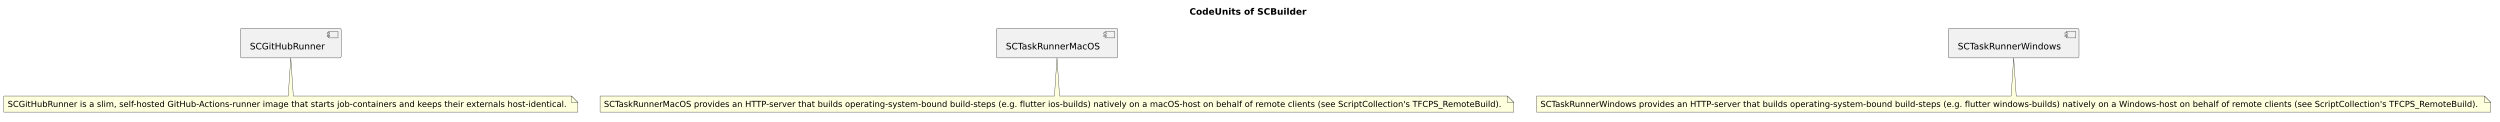
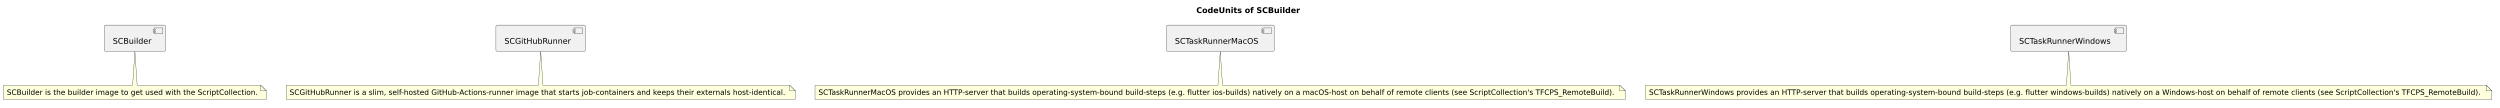
- <svg xmlns="http://www.w3.org/2000/svg" contentStyleType="text/css" data-diagram-type="DESCRIPTION" height="190px" preserveAspectRatio="none" style="width:3912px;height:190px;background:#FFFFFF;" version="1.1" viewBox="0 0 3912 190" width="3912px" zoomAndPan="magnify">
+ <svg xmlns="http://www.w3.org/2000/svg" contentStyleType="text/css" data-diagram-type="DESCRIPTION" height="190px" preserveAspectRatio="none" style="width:4411px;height:190px;background:#FFFFFF;" version="1.1" viewBox="0 0 4411 190" width="4411px" zoomAndPan="magnify">
  <defs />
  <g>
    <g class="title" data-source-line="2">
-       <text fill="#000000" font-family="'DejaVu Sans'" font-size="14" font-weight="700" lengthAdjust="spacing" textLength="183.039" x="1861.257" y="22.995">CodeUnits of SCBuilder</text>
+       <text fill="#000000" font-family="'DejaVu Sans'" font-size="14" font-weight="700" lengthAdjust="spacing" textLength="183.039" x="2110.757" y="22.995">CodeUnits of SCBuilder</text>
    </g>
-     <g class="entity" data-qualified-name="SCGitHubRunner" data-source-line="4" id="ent0001">
-       <rect fill="#F1F1F1" height="46.297" rx="2.5" ry="2.5" style="stroke:#181818;stroke-width:0.5;" width="157.893" x="376" y="44.297" />
-       <rect fill="#F1F1F1" height="10" style="stroke:#181818;stroke-width:0.5;" width="15" x="513.893" y="49.297" />
-       <rect fill="#F1F1F1" height="2" style="stroke:#181818;stroke-width:0.5;" width="4" x="511.893" y="51.297" />
-       <rect fill="#F1F1F1" height="2" style="stroke:#181818;stroke-width:0.5;" width="4" x="511.893" y="55.297" />
-       <text fill="#000000" font-family="'DejaVu Sans'" font-size="14" lengthAdjust="spacing" textLength="117.893" x="391" y="77.292">SCGitHubRunner</text>
+     <g class="entity" data-qualified-name="SCBuilder" data-source-line="4" id="ent0001">
+       <rect fill="#F1F1F1" height="46.297" rx="2.5" ry="2.5" style="stroke:#181818;stroke-width:0.5;" width="108.175" x="184" y="44.297" />
+       <rect fill="#F1F1F1" height="10" style="stroke:#181818;stroke-width:0.5;" width="15" x="272.175" y="49.297" />
+       <rect fill="#F1F1F1" height="2" style="stroke:#181818;stroke-width:0.5;" width="4" x="270.175" y="51.297" />
+       <rect fill="#F1F1F1" height="2" style="stroke:#181818;stroke-width:0.5;" width="4" x="270.175" y="55.297" />
+       <text fill="#000000" font-family="'DejaVu Sans'" font-size="14" lengthAdjust="spacing" textLength="68.175" x="199" y="77.292">SCBuilder</text>
    </g>
-     <g class="entity" data-qualified-name="SCGitHubRunnerNote" data-source-line="6" id="ent0002">
-       <path d="M6,150.297 L6,175.43 A0,0 0 0 0 6,175.43 L904.246,175.43 A0,0 0 0 0 904.246,175.43 L904.246,160.297 L894.246,150.297 L459,150.297 L455,90.457 L451,150.297 L6,150.297 A0,0 0 0 0 6,150.297" fill="#FEFFDD" style="stroke:#181818;stroke-width:0.5;" />
-       <path d="M894.246,150.297 L894.246,160.297 L904.246,160.297 L894.246,150.297" fill="#FEFFDD" style="stroke:#181818;stroke-width:0.5;" />
-       <text fill="#000000" font-family="'DejaVu Sans'" font-size="13" lengthAdjust="spacing" textLength="877.246" x="12" y="167.364">SCGitHubRunner is a slim, self-hosted GitHub-Actions-runner image that starts job-containers and keeps their externals host-identical.</text>
+     <g class="entity" data-qualified-name="SCBuilderNote" data-source-line="6" id="ent0002">
+       <path d="M6,150.297 L6,175.43 A0,0 0 0 0 6,175.43 L469.863,175.43 A0,0 0 0 0 469.863,175.43 L469.863,160.297 L459.863,150.297 L242,150.297 L238,90.457 L234,150.297 L6,150.297 A0,0 0 0 0 6,150.297" fill="#FEFFDD" style="stroke:#181818;stroke-width:0.5;" />
+       <path d="M459.863,150.297 L459.863,160.297 L469.863,160.297 L459.863,150.297" fill="#FEFFDD" style="stroke:#181818;stroke-width:0.5;" />
+       <text fill="#000000" font-family="'DejaVu Sans'" font-size="13" lengthAdjust="spacing" textLength="442.863" x="12" y="167.364">SCBuilder is the builder image to get used with the ScriptCollection.</text>
    </g>
-     <g class="entity" data-qualified-name="SCTaskRunnerMacOS" data-source-line="10" id="ent0004">
-       <rect fill="#F1F1F1" height="46.297" rx="2.5" ry="2.5" style="stroke:#181818;stroke-width:0.5;" width="190.172" x="1559" y="44.297" />
-       <rect fill="#F1F1F1" height="10" style="stroke:#181818;stroke-width:0.5;" width="15" x="1729.172" y="49.297" />
-       <rect fill="#F1F1F1" height="2" style="stroke:#181818;stroke-width:0.5;" width="4" x="1727.172" y="51.297" />
-       <rect fill="#F1F1F1" height="2" style="stroke:#181818;stroke-width:0.5;" width="4" x="1727.172" y="55.297" />
-       <text fill="#000000" font-family="'DejaVu Sans'" font-size="14" lengthAdjust="spacing" textLength="150.172" x="1574" y="77.292">SCTaskRunnerMacOS</text>
+     <g class="entity" data-qualified-name="SCGitHubRunner" data-source-line="10" id="ent0004">
+       <rect fill="#F1F1F1" height="46.297" rx="2.5" ry="2.5" style="stroke:#181818;stroke-width:0.5;" width="157.893" x="875" y="44.297" />
+       <rect fill="#F1F1F1" height="10" style="stroke:#181818;stroke-width:0.5;" width="15" x="1012.893" y="49.297" />
+       <rect fill="#F1F1F1" height="2" style="stroke:#181818;stroke-width:0.5;" width="4" x="1010.893" y="51.297" />
+       <rect fill="#F1F1F1" height="2" style="stroke:#181818;stroke-width:0.5;" width="4" x="1010.893" y="55.297" />
+       <text fill="#000000" font-family="'DejaVu Sans'" font-size="14" lengthAdjust="spacing" textLength="117.893" x="890" y="77.292">SCGitHubRunner</text>
    </g>
-     <g class="entity" data-qualified-name="SCTaskRunnerMacOSNote" data-source-line="12" id="ent0005">
-       <path d="M939,150.297 L939,175.43 A0,0 0 0 0 939,175.43 L2368.742,175.43 A0,0 0 0 0 2368.742,175.43 L2368.742,160.297 L2358.742,150.297 L1658,150.297 L1654,90.457 L1650,150.297 L939,150.297 A0,0 0 0 0 939,150.297" fill="#FEFFDD" style="stroke:#181818;stroke-width:0.5;" />
-       <path d="M2358.742,150.297 L2358.742,160.297 L2368.742,160.297 L2358.742,150.297" fill="#FEFFDD" style="stroke:#181818;stroke-width:0.5;" />
-       <text fill="#000000" font-family="'DejaVu Sans'" font-size="13" lengthAdjust="spacing" textLength="1408.742" x="945" y="167.364">SCTaskRunnerMacOS provides an HTTP-server that builds operating-system-bound build-steps (e.g. flutter ios-builds) natively on a macOS-host on behalf of remote clients (see ScriptCollection's TFCPS_RemoteBuild).</text>
+     <g class="entity" data-qualified-name="SCGitHubRunnerNote" data-source-line="12" id="ent0005">
+       <path d="M505,150.297 L505,175.43 A0,0 0 0 0 505,175.43 L1403.246,175.43 A0,0 0 0 0 1403.246,175.43 L1403.246,160.297 L1393.246,150.297 L958,150.297 L954,90.457 L950,150.297 L505,150.297 A0,0 0 0 0 505,150.297" fill="#FEFFDD" style="stroke:#181818;stroke-width:0.5;" />
+       <path d="M1393.246,150.297 L1393.246,160.297 L1403.246,160.297 L1393.246,150.297" fill="#FEFFDD" style="stroke:#181818;stroke-width:0.5;" />
+       <text fill="#000000" font-family="'DejaVu Sans'" font-size="13" lengthAdjust="spacing" textLength="877.246" x="511" y="167.364">SCGitHubRunner is a slim, self-hosted GitHub-Actions-runner image that starts job-containers and keeps their externals host-identical.</text>
    </g>
-     <g class="entity" data-qualified-name="SCTaskRunnerWindows" data-source-line="16" id="ent0007">
-       <rect fill="#F1F1F1" height="46.297" rx="2.5" ry="2.5" style="stroke:#181818;stroke-width:0.5;" width="204.712" x="3048.5" y="44.297" />
-       <rect fill="#F1F1F1" height="10" style="stroke:#181818;stroke-width:0.5;" width="15" x="3233.212" y="49.297" />
-       <rect fill="#F1F1F1" height="2" style="stroke:#181818;stroke-width:0.5;" width="4" x="3231.212" y="51.297" />
-       <rect fill="#F1F1F1" height="2" style="stroke:#181818;stroke-width:0.5;" width="4" x="3231.212" y="55.297" />
-       <text fill="#000000" font-family="'DejaVu Sans'" font-size="14" lengthAdjust="spacing" textLength="164.712" x="3063.5" y="77.292">SCTaskRunnerWindows</text>
+     <g class="entity" data-qualified-name="SCTaskRunnerMacOS" data-source-line="16" id="ent0007">
+       <rect fill="#F1F1F1" height="46.297" rx="2.5" ry="2.5" style="stroke:#181818;stroke-width:0.5;" width="190.172" x="2058" y="44.297" />
+       <rect fill="#F1F1F1" height="10" style="stroke:#181818;stroke-width:0.5;" width="15" x="2228.172" y="49.297" />
+       <rect fill="#F1F1F1" height="2" style="stroke:#181818;stroke-width:0.5;" width="4" x="2226.172" y="51.297" />
+       <rect fill="#F1F1F1" height="2" style="stroke:#181818;stroke-width:0.5;" width="4" x="2226.172" y="55.297" />
+       <text fill="#000000" font-family="'DejaVu Sans'" font-size="14" lengthAdjust="spacing" textLength="150.172" x="2073" y="77.292">SCTaskRunnerMacOS</text>
    </g>
-     <g class="entity" data-qualified-name="SCTaskRunnerWindowsNote" data-source-line="18" id="ent0008">
-       <path d="M2404.5,150.297 L2404.5,175.43 A0,0 0 0 0 2404.5,175.43 L3897.553,175.43 A0,0 0 0 0 3897.553,175.43 L3897.553,160.297 L3887.553,150.297 L3155,150.297 L3151,90.457 L3147,150.297 L2404.5,150.297 A0,0 0 0 0 2404.5,150.297" fill="#FEFFDD" style="stroke:#181818;stroke-width:0.5;" />
-       <path d="M3887.553,150.297 L3887.553,160.297 L3897.553,160.297 L3887.553,150.297" fill="#FEFFDD" style="stroke:#181818;stroke-width:0.5;" />
-       <text fill="#000000" font-family="'DejaVu Sans'" font-size="13" lengthAdjust="spacing" textLength="1472.053" x="2410.5" y="167.364">SCTaskRunnerWindows provides an HTTP-server that builds operating-system-bound build-steps (e.g. flutter windows-builds) natively on a Windows-host on behalf of remote clients (see ScriptCollection's TFCPS_RemoteBuild).</text>
+     <g class="entity" data-qualified-name="SCTaskRunnerMacOSNote" data-source-line="18" id="ent0008">
+       <path d="M1438,150.297 L1438,175.43 A0,0 0 0 0 1438,175.43 L2867.742,175.43 A0,0 0 0 0 2867.742,175.43 L2867.742,160.297 L2857.742,150.297 L2157,150.297 L2153,90.457 L2149,150.297 L1438,150.297 A0,0 0 0 0 1438,150.297" fill="#FEFFDD" style="stroke:#181818;stroke-width:0.5;" />
+       <path d="M2857.742,150.297 L2857.742,160.297 L2867.742,160.297 L2857.742,150.297" fill="#FEFFDD" style="stroke:#181818;stroke-width:0.5;" />
+       <text fill="#000000" font-family="'DejaVu Sans'" font-size="13" lengthAdjust="spacing" textLength="1408.742" x="1444" y="167.364">SCTaskRunnerMacOS provides an HTTP-server that builds operating-system-bound build-steps (e.g. flutter ios-builds) natively on a macOS-host on behalf of remote clients (see ScriptCollection's TFCPS_RemoteBuild).</text>
+     </g>
+     <g class="entity" data-qualified-name="SCTaskRunnerWindows" data-source-line="22" id="ent0010">
+       <rect fill="#F1F1F1" height="46.297" rx="2.5" ry="2.5" style="stroke:#181818;stroke-width:0.5;" width="204.712" x="3547.5" y="44.297" />
+       <rect fill="#F1F1F1" height="10" style="stroke:#181818;stroke-width:0.5;" width="15" x="3732.212" y="49.297" />
+       <rect fill="#F1F1F1" height="2" style="stroke:#181818;stroke-width:0.5;" width="4" x="3730.212" y="51.297" />
+       <rect fill="#F1F1F1" height="2" style="stroke:#181818;stroke-width:0.5;" width="4" x="3730.212" y="55.297" />
+       <text fill="#000000" font-family="'DejaVu Sans'" font-size="14" lengthAdjust="spacing" textLength="164.712" x="3562.5" y="77.292">SCTaskRunnerWindows</text>
+     </g>
+     <g class="entity" data-qualified-name="SCTaskRunnerWindowsNote" data-source-line="24" id="ent0011">
+       <path d="M2903.5,150.297 L2903.5,175.43 A0,0 0 0 0 2903.5,175.43 L4396.553,175.43 A0,0 0 0 0 4396.553,175.43 L4396.553,160.297 L4386.553,150.297 L3654,150.297 L3650,90.457 L3646,150.297 L2903.5,150.297 A0,0 0 0 0 2903.5,150.297" fill="#FEFFDD" style="stroke:#181818;stroke-width:0.5;" />
+       <path d="M4386.553,150.297 L4386.553,160.297 L4396.553,160.297 L4386.553,150.297" fill="#FEFFDD" style="stroke:#181818;stroke-width:0.5;" />
+       <text fill="#000000" font-family="'DejaVu Sans'" font-size="13" lengthAdjust="spacing" textLength="1472.053" x="2909.5" y="167.364">SCTaskRunnerWindows provides an HTTP-server that builds operating-system-bound build-steps (e.g. flutter windows-builds) natively on a Windows-host on behalf of remote clients (see ScriptCollection's TFCPS_RemoteBuild).</text>
    </g>
  </g>
</svg>
